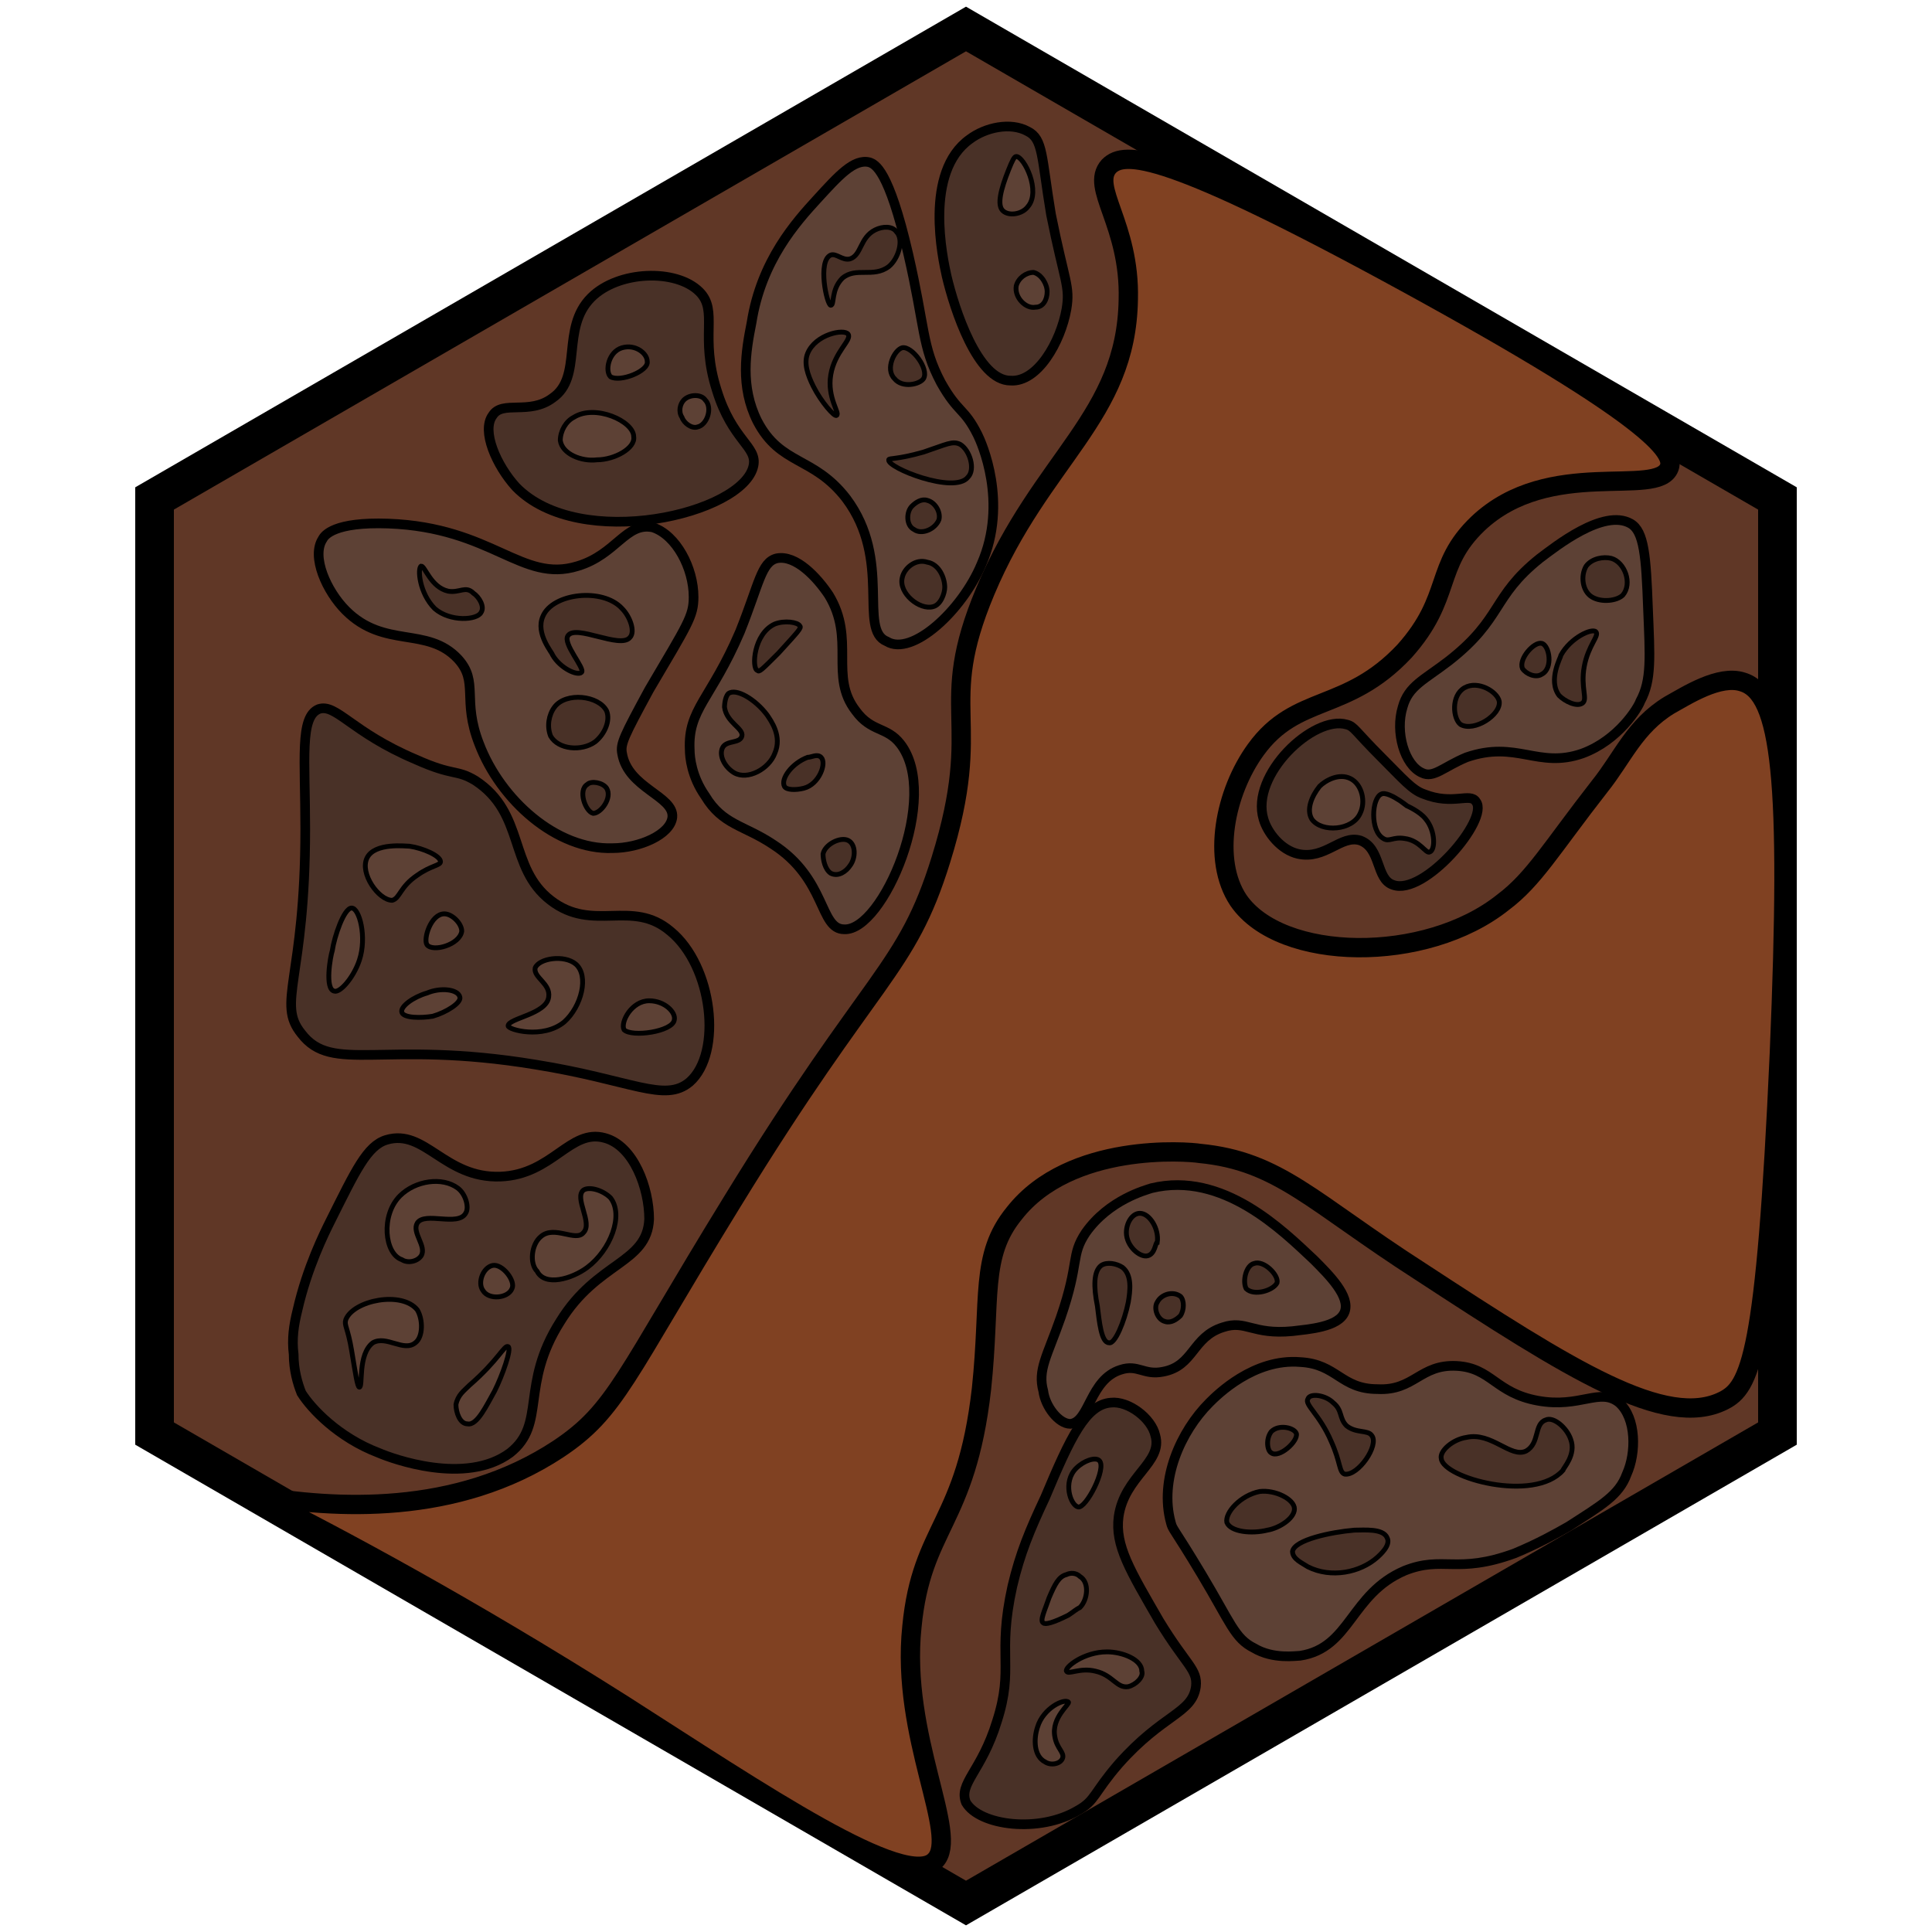
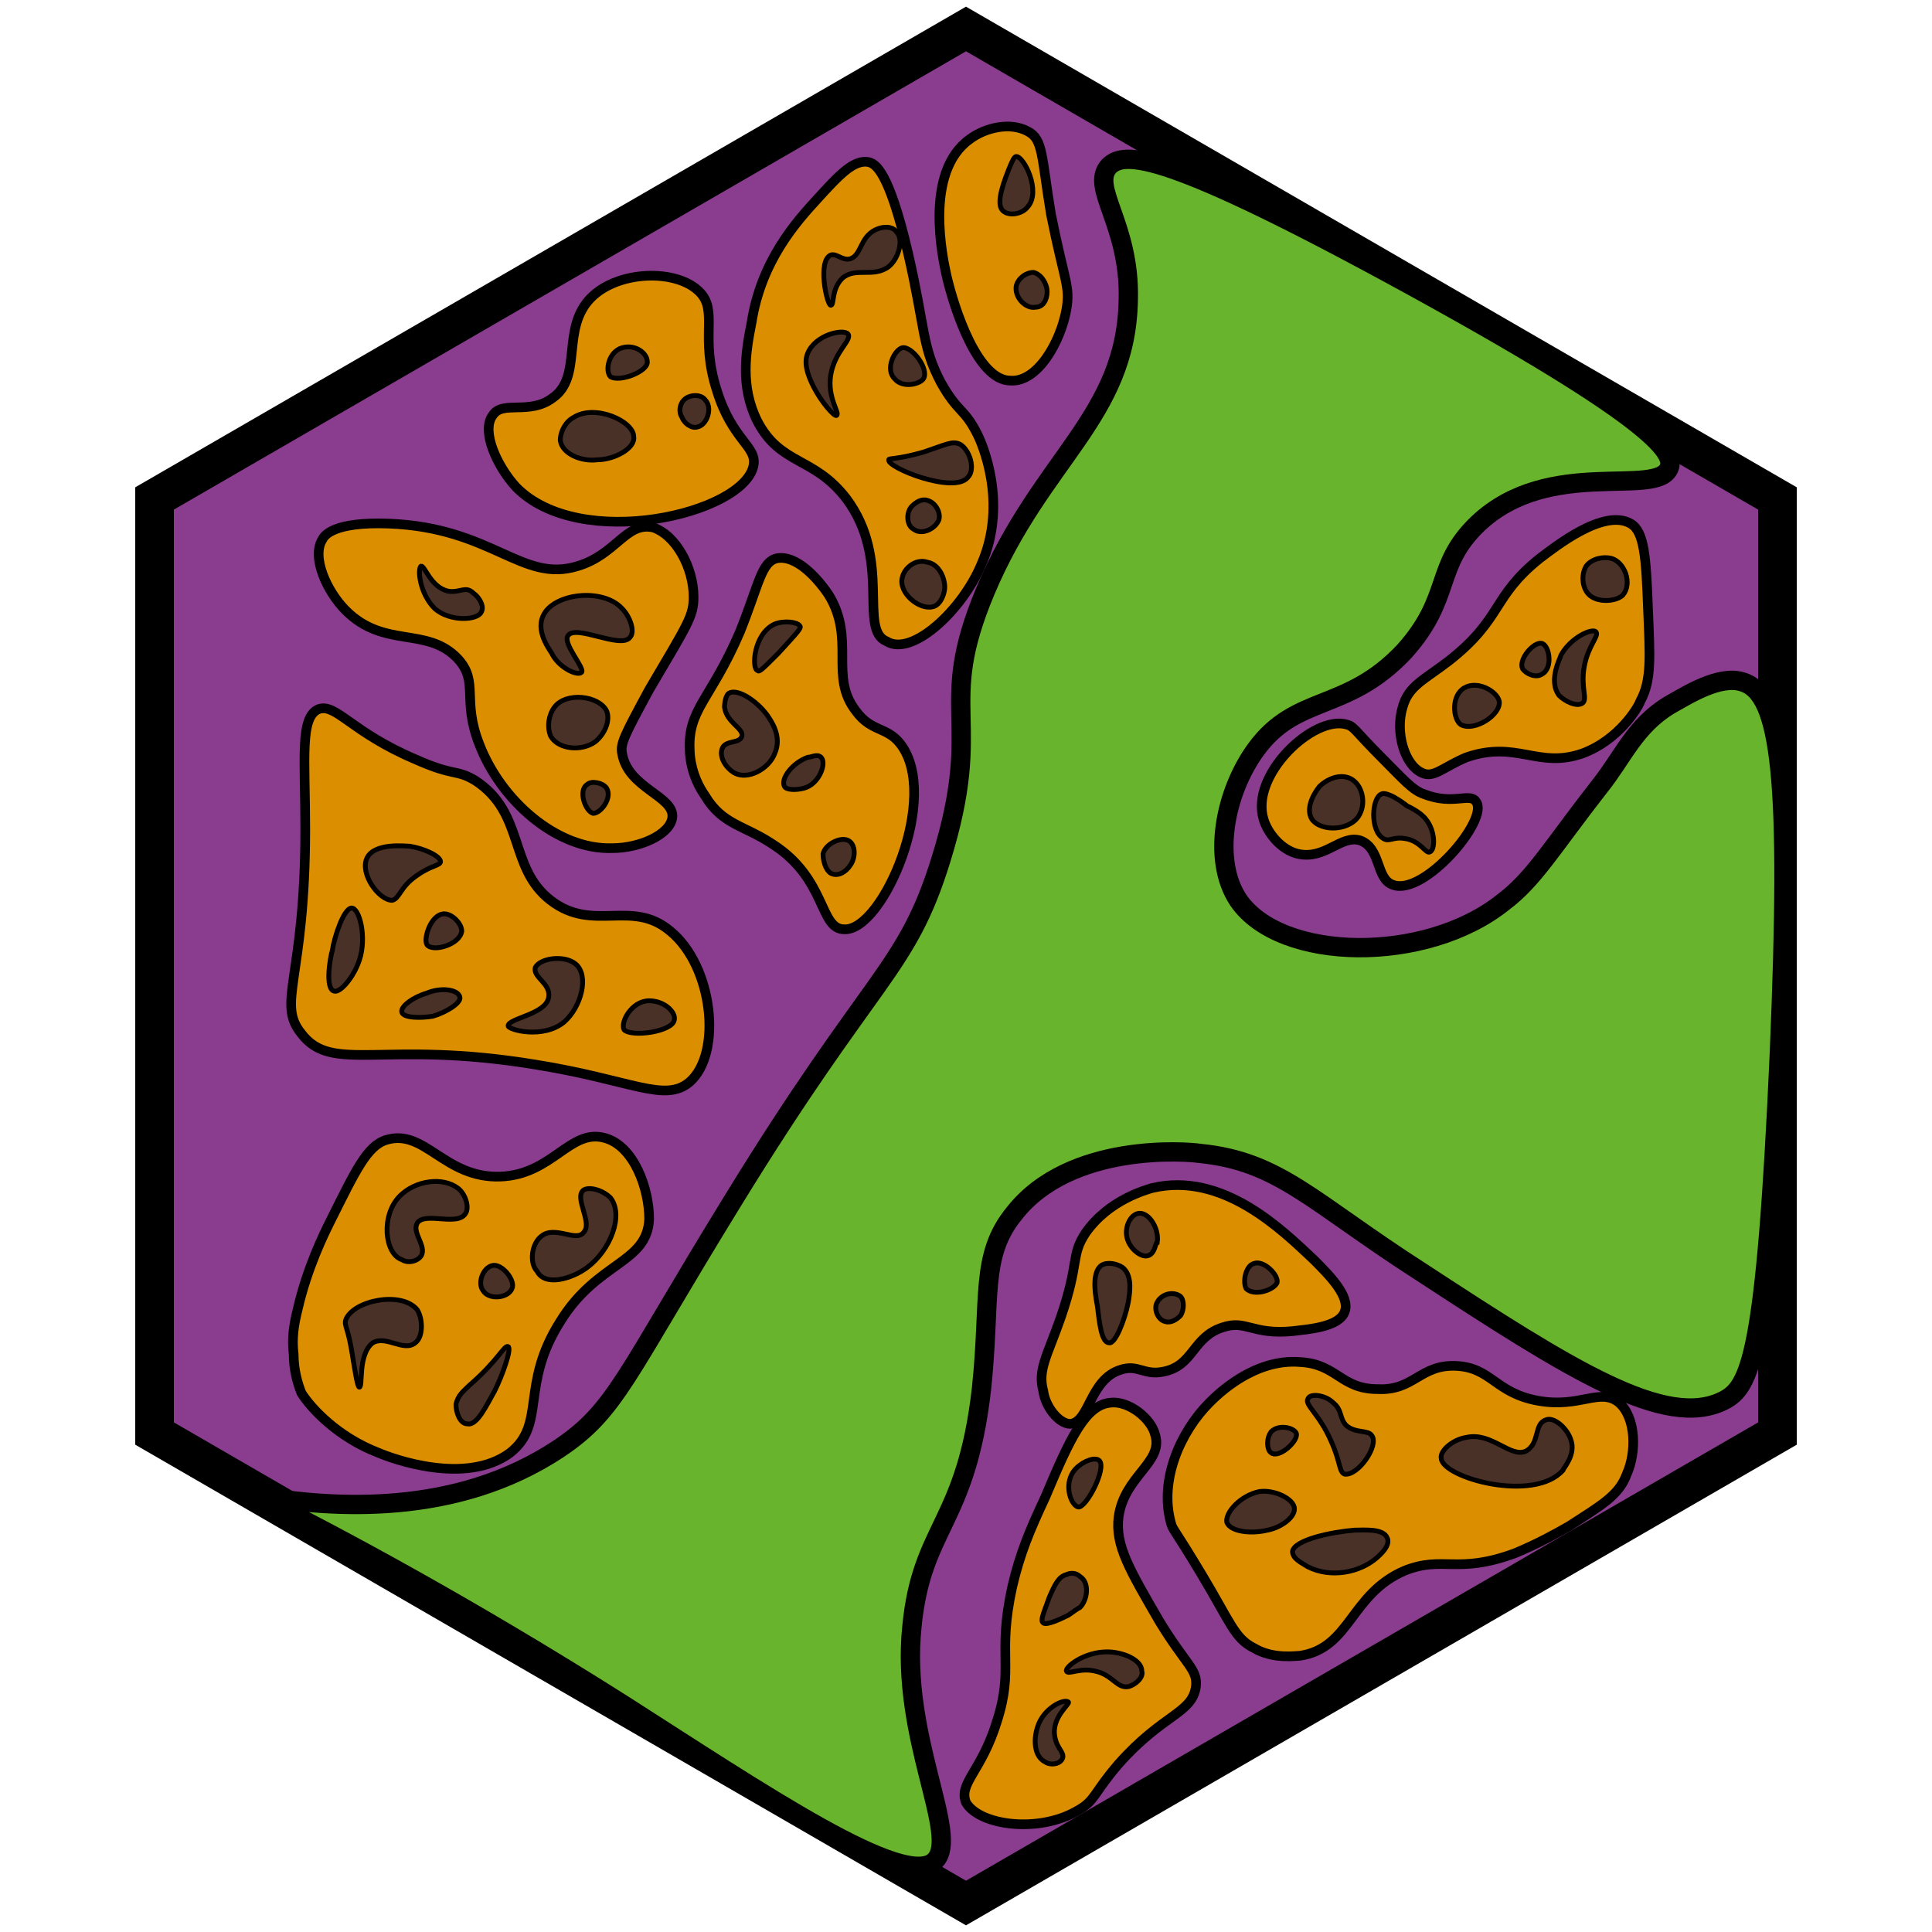
<svg xmlns="http://www.w3.org/2000/svg" version="1.1" id="Ebene_2_00000181767789207931491830000011781428836639403449_" x="0px" y="0px" viewBox="0 0 100 100" style="enable-background:new 0 0 100 100;" xml:space="preserve">
-   <style type="text/css">
- 	.st0{fill:#603726;stroke:#000000;stroke-width:2;stroke-miterlimit:10;}
- 	.st1{fill:#804122;stroke:#000000;stroke-miterlimit:10;}
- 	.st2{fill:#493127;stroke:#000000;stroke-width:0.5;stroke-miterlimit:10;}
- 	.st3{fill:#5D4135;stroke:#000000;stroke-width:0.5;stroke-miterlimit:10;}
- 	.st4{fill:#5D4135;stroke:#000000;stroke-width:0.25;stroke-miterlimit:10;}
- 	.st5{fill:#493127;stroke:#000000;stroke-width:0.25;stroke-miterlimit:10;}
- 	.st6{fill:none;stroke:#000000;stroke-width:0.25;stroke-miterlimit:10;}
- </style>
+   <style type="text/css">	.st0{fill:#8A3C8F;stroke:#000000;stroke-width:2;stroke-miterlimit:10;}	.st1{fill:#69B42D;stroke:#000000;stroke-miterlimit:10;}	.st2{fill:#DB8F00;stroke:#000000;stroke-width:0.5;stroke-miterlimit:10;}	.st3{fill:#DB8F00;stroke:#000000;stroke-width:0.5;stroke-miterlimit:10;}	.st4{fill:#493127;stroke:#000000;stroke-width:0.25;stroke-miterlimit:10;}	.st5{fill:#493127;stroke:#000000;stroke-width:0.25;stroke-miterlimit:10;}	.st6{fill:none;stroke:#000000;stroke-width:0.25;stroke-miterlimit:10;}</style>
  <polygon class="st0" points="92,25.8 50,1.5 8,25.8 8,74.2 50,98.5 92,74.2 " />
-   <path class="st1" d="M32.2,88.2c7.2,4.6,14.7,9.7,16.2,8.1c1.3-1.3-1.8-6.4-1.2-12.1c0.5-5.2,2.8-5.3,3.6-12.3  c0.5-4.7-0.1-6.9,1.7-9.1c2.9-3.7,9-3.2,9.6-3.1c4.1,0.4,5.8,2.5,11.4,6.1c7.8,5.1,12.7,8.2,15.7,6.7c1.4-0.7,2.2-2.3,2.9-18  c0.6-14.2,0.1-18.6-1.9-19.2c-1.2-0.4-2.9,0.7-3.8,1.2c-1.8,1.1-2.4,2.7-3.6,4.2c-2.5,3.2-3.4,4.8-5,6c-4,3.2-11.5,3.1-13.7-0.1  c-1.4-2.1-0.7-5.6,0.9-7.8c2.1-2.9,4.7-1.9,7.7-5.1c2.5-2.8,1.5-4.4,3.8-6.6c3.7-3.5,9.3-1.3,9.9-2.9c0.3-0.8-0.9-2.6-13.5-9.5  C60.3,7.8,58.2,7.8,57.4,8.6c-1,1.1,1.1,3,1,6.9c-0.1,6.1-4.5,8.2-7.4,15.1c-2.6,6.2,0,6.5-2.3,13.9c-1.8,5.8-3.5,5.8-10.8,17.7  c-5.6,9.1-6,10.8-9,12.8c-5.3,3.5-11.6,3.1-15.7,2.4C17.6,79.6,24.3,83.2,32.2,88.2z" />
-   <path class="st2" d="M19.6,75.2c0.7,0.3,4.5,1.7,6.8,0c1.9-1.5,0.5-3.5,2.6-6.8c1.9-3.1,4.5-3,4.6-5.3c0-1.6-0.8-3.8-2.3-4.2  c-1.8-0.5-2.7,1.9-5.4,2c-2.9,0.1-3.9-2.5-5.9-1.9c-1,0.3-1.6,1.6-2.9,4.2c-0.3,0.6-1.2,2.4-1.7,4.6c-0.2,0.8-0.3,1.5-0.2,2.3  c0,0.8,0.2,1.5,0.4,2C16.1,72.9,17.5,74.4,19.6,75.2z" />
-   <path class="st2" d="M27.7,55.1c5,0.8,6.7,2,8,0.9c1.7-1.5,1.2-6-1-7.8c-2-1.7-4,0.1-6.2-1.6c-2.2-1.7-1.3-4.5-3.9-6.2  c-1-0.6-1.1-0.2-3.1-1.1c-3.3-1.4-4.1-2.9-5-2.6c-1,0.4-0.7,2.6-0.7,6.2c0,7.8-1.5,9-0.2,10.6C17.2,55.6,19.8,53.8,27.7,55.1z" />
-   <path class="st3" d="M23.7,34.1c1.1,1.2,0.2,2.1,1.1,4.4c1.1,2.9,4,5.5,6.9,5.4c1.4,0,3-0.7,3.1-1.6c0.1-1.1-2.3-1.5-2.6-3.3  c-0.1-0.5,0.1-0.9,1.4-3.3c2-3.4,2.3-3.8,2.3-4.8c0-1.5-0.9-3.2-2.1-3.6c-1.4-0.3-1.9,1.4-3.9,2c-2.9,0.9-4.4-2-9.8-2.2  c-2.8-0.1-3.3,0.6-3.4,0.8c-0.6,0.9,0.2,2.7,1.2,3.7C19.9,33.6,22.1,32.4,23.7,34.1z" />
-   <path class="st3" d="M40,43.7c2.8,1.8,2.4,4.4,3.7,4.4c2,0.1,5-6.9,2.9-9.6c-0.7-0.9-1.5-0.6-2.3-1.7c-1.4-1.8,0-3.7-1.4-6  c-0.6-0.9-1.7-2.1-2.7-1.9c-0.8,0.2-0.9,1.3-1.9,3.8c-1.5,3.5-2.7,4-2.6,6.1c0,0.4,0.1,1.4,0.8,2.4C37.4,42.7,38.5,42.7,40,43.7z" />
-   <path class="st2" d="M39,24.1c0.2-1-1.1-1.3-1.9-3.9c-0.9-2.8,0.1-4.1-0.9-5.1C35,13.9,32,14,30.6,15.4c-1.6,1.6-0.4,4.1-2,5.2  c-1.2,0.9-2.6,0.1-3.1,0.9c-0.6,0.8,0.2,2.6,1.2,3.7C30,28.6,38.5,26.6,39,24.1z" />
-   <path class="st3" d="M50.8,29.2c1.4-3.2,0-6.3-0.2-6.7c-0.7-1.4-1-1.1-1.9-2.7c-1-1.9-0.8-2.8-1.7-6.7c-1-4.3-1.7-4.6-2-4.7  c-0.8-0.2-1.6,0.7-2.7,1.9c-1.1,1.2-2.9,3.2-3.4,6.4c-0.3,1.5-0.6,3.3,0.3,5.1c1.2,2.3,2.9,1.8,4.6,4c2.4,3.2,0.6,6.8,2.1,7.4  C47.2,34,49.8,31.6,50.8,29.2z" />
-   <path class="st2" d="M55.2,16c0.2-1.2-0.1-1.4-0.8-4.9c-0.5-3-0.4-3.9-1.2-4.3c-0.9-0.5-2.2-0.2-3,0.4c-2.4,1.7-1.4,6.2-1.2,7.1  c0.4,1.7,1.6,5.4,3.3,5.4C53.7,19.8,54.9,17.7,55.2,16z" />
-   <path class="st2" d="M70.4,43.5c1.1,0.4,0.8,2,1.7,2.3c1.6,0.6,5-3.4,4.3-4.3c-0.3-0.5-1.2,0.2-2.7-0.4c-0.6-0.2-1.1-0.8-2.2-1.9  c-1.4-1.4-1.4-1.6-1.8-1.7c-1.7-0.5-5,2.6-4.3,4.9c0.2,0.7,0.9,1.6,1.8,1.8C68.6,44.5,69.4,43.2,70.4,43.5z" />
-   <path class="st3" d="M73.6,40c0.6,0.3,1.1-0.3,2.3-0.8c2.6-0.9,3.7,0.6,6-0.2c1.9-0.7,2.9-2.4,3-2.7c0.6-1.1,0.5-2.3,0.4-4.8  c-0.1-2.7-0.2-4-0.9-4.4c-1.4-0.8-3.9,1.2-4.7,1.8c-2.5,2-1.9,3.1-4.7,5.3c-1.3,1-2.1,1.3-2.4,2.4C72.2,37.9,72.7,39.6,73.6,40z" />
-   <path class="st3" d="M55.4,73.7c1-0.1,1-2.3,2.6-2.8c0.9-0.3,1.2,0.3,2.2,0.1c1.6-0.3,1.5-1.8,3.1-2.3c1.2-0.4,1.5,0.4,3.6,0.2  c0.8-0.1,2.4-0.2,2.7-1c0.3-0.8-0.8-1.9-1.6-2.7c-1.6-1.5-4.7-4.6-8.4-3.7c-0.3,0.1-2.2,0.6-3.4,2.3c-0.8,1.2-0.3,1.5-1.3,4.4  c-0.7,2-1.2,2.7-0.9,3.8C54.1,72.8,54.8,73.7,55.4,73.7z" />
-   <path class="st2" d="M55.8,93.7c0.9-0.5,0.8-0.9,2.1-2.4c2.3-2.6,3.8-2.6,4-4c0.1-0.9-0.5-1.1-1.9-3.4c-1.5-2.6-2.3-3.9-2.1-5.4  c0.3-2.1,2.3-2.8,1.9-4.2c-0.2-0.9-1.4-1.8-2.3-1.7c-1.3,0.1-2.1,1.8-3.4,4.9c-0.8,1.7-1.3,2.9-1.7,4.6c-0.8,3.6,0.1,4.2-0.8,7  c-0.8,2.6-2,3.2-1.6,4.2C50.7,94.5,53.8,94.9,55.8,93.7z" />
-   <path class="st3" d="M67.3,85.7c2.6-0.4,2.6-3.2,5.4-4.4c2-0.8,2.7,0.2,5.7-0.9c1.2-0.5,2.1-1,2.8-1.4c1.7-1.1,2.6-1.6,3-2.7  c0.5-1.1,0.5-2.9-0.4-3.7c-1-0.8-2,0.3-4.2-0.1c-2.2-0.4-2.4-1.7-4.2-1.8c-1.9-0.1-2.2,1.3-4.1,1.2c-1.9,0-2.1-1.3-4-1.4  c-2.4-0.2-4.3,1.7-4.7,2.1c-1.5,1.5-2.6,4-2,6.2c0.1,0.4,0.1,0.2,1.6,2.7c1.5,2.5,1.7,3.3,2.7,3.8C65.9,85.9,67.1,85.7,67.3,85.7z" />
-   <path class="st4" d="M19.3,69.5c0.7-0.4,1.6,0.5,2.2,0c0.4-0.3,0.4-1.2,0.1-1.7c-0.8-1-3.3-0.5-3.7,0.5c-0.1,0.3,0.1,0.4,0.3,1.6  c0.2,1.2,0.3,1.9,0.4,1.9C18.8,71.8,18.5,70.1,19.3,69.5z" />
-   <path class="st4" d="M25.6,72c0.4-0.8,0.9-2.2,0.7-2.3c-0.2-0.1-0.5,0.7-2,2c-0.3,0.3-0.6,0.5-0.7,1c0,0.4,0.2,1,0.6,1  C24.7,73.8,25.2,72.7,25.6,72z" />
-   <path class="st4" d="M20.7,61.9c0.8-0.8,2.2-1,3-0.4c0.4,0.3,0.6,1,0.4,1.3c-0.4,0.7-2.1-0.1-2.5,0.5c-0.3,0.5,0.5,1.2,0.2,1.7  c-0.2,0.3-0.7,0.4-1,0.2C19.9,64.9,19.7,62.9,20.7,61.9z" />
+   <path class="st1" d="M32.2,88.2c7.2,4.6,14.7,9.7,16.2,8.1c1.3-1.3-1.8-6.4-1.2-12.1c0.5-5.2,2.8-5.3,3.6-12.3 c0.5-4.7-0.1-6.9,1.7-9.1c2.9-3.7,9-3.2,9.6-3.1c4.1,0.4,5.8,2.5,11.4,6.1c7.8,5.1,12.7,8.2,15.7,6.7c1.4-0.7,2.2-2.3,2.9-18 c0.6-14.2,0.1-18.6-1.9-19.2c-1.2-0.4-2.9,0.7-3.8,1.2c-1.8,1.1-2.4,2.7-3.6,4.2c-2.5,3.2-3.4,4.8-5,6c-4,3.2-11.5,3.1-13.7-0.1 c-1.4-2.1-0.7-5.6,0.9-7.8c2.1-2.9,4.7-1.9,7.7-5.1c2.5-2.8,1.5-4.4,3.8-6.6c3.7-3.5,9.3-1.3,9.9-2.9c0.3-0.8-0.9-2.6-13.5-9.5 C60.3,7.8,58.2,7.8,57.4,8.6c-1,1.1,1.1,3,1,6.9c-0.1,6.1-4.5,8.2-7.4,15.1c-2.6,6.2,0,6.5-2.3,13.9c-1.8,5.8-3.5,5.8-10.8,17.7 c-5.6,9.1-6,10.8-9,12.8c-5.3,3.5-11.6,3.1-15.7,2.4C17.6,79.6,24.3,83.2,32.2,88.2z" />
+   <path class="st2" d="M19.6,75.2c0.7,0.3,4.5,1.7,6.8,0c1.9-1.5,0.5-3.5,2.6-6.8c1.9-3.1,4.5-3,4.6-5.3c0-1.6-0.8-3.8-2.3-4.2 c-1.8-0.5-2.7,1.9-5.4,2c-2.9,0.1-3.9-2.5-5.9-1.9c-1,0.3-1.6,1.6-2.9,4.2c-0.3,0.6-1.2,2.4-1.7,4.6c-0.2,0.8-0.3,1.5-0.2,2.3 c0,0.8,0.2,1.5,0.4,2C16.1,72.9,17.5,74.4,19.6,75.2z" />
+   <path class="st2" d="M27.7,55.1c5,0.8,6.7,2,8,0.9c1.7-1.5,1.2-6-1-7.8c-2-1.7-4,0.1-6.2-1.6c-2.2-1.7-1.3-4.5-3.9-6.2 c-1-0.6-1.1-0.2-3.1-1.1c-3.3-1.4-4.1-2.9-5-2.6c-1,0.4-0.7,2.6-0.7,6.2c0,7.8-1.5,9-0.2,10.6C17.2,55.6,19.8,53.8,27.7,55.1z" />
+   <path class="st3" d="M23.7,34.1c1.1,1.2,0.2,2.1,1.1,4.4c1.1,2.9,4,5.5,6.9,5.4c1.4,0,3-0.7,3.1-1.6c0.1-1.1-2.3-1.5-2.6-3.3 c-0.1-0.5,0.1-0.9,1.4-3.3c2-3.4,2.3-3.8,2.3-4.8c0-1.5-0.9-3.2-2.1-3.6c-1.4-0.3-1.9,1.4-3.9,2c-2.9,0.9-4.4-2-9.8-2.2 c-2.8-0.1-3.3,0.6-3.4,0.8c-0.6,0.9,0.2,2.7,1.2,3.7C19.9,33.6,22.1,32.4,23.7,34.1z" />
+   <path class="st3" d="M40,43.7c2.8,1.8,2.4,4.4,3.7,4.4c2,0.1,5-6.9,2.9-9.6c-0.7-0.9-1.5-0.6-2.3-1.7c-1.4-1.8,0-3.7-1.4-6 c-0.6-0.9-1.7-2.1-2.7-1.9c-0.8,0.2-0.9,1.3-1.9,3.8c-1.5,3.5-2.7,4-2.6,6.1c0,0.4,0.1,1.4,0.8,2.4C37.4,42.7,38.5,42.7,40,43.7z" />
+   <path class="st2" d="M39,24.1c0.2-1-1.1-1.3-1.9-3.9c-0.9-2.8,0.1-4.1-0.9-5.1C35,13.9,32,14,30.6,15.4c-1.6,1.6-0.4,4.1-2,5.2 c-1.2,0.9-2.6,0.1-3.1,0.9c-0.6,0.8,0.2,2.6,1.2,3.7C30,28.6,38.5,26.6,39,24.1z" />
+   <path class="st3" d="M50.8,29.2c1.4-3.2,0-6.3-0.2-6.7c-0.7-1.4-1-1.1-1.9-2.7c-1-1.9-0.8-2.8-1.7-6.7c-1-4.3-1.7-4.6-2-4.7 c-0.8-0.2-1.6,0.7-2.7,1.9c-1.1,1.2-2.9,3.2-3.4,6.4c-0.3,1.5-0.6,3.3,0.3,5.1c1.2,2.3,2.9,1.8,4.6,4c2.4,3.2,0.6,6.8,2.1,7.4 C47.2,34,49.8,31.6,50.8,29.2z" />
+   <path class="st2" d="M55.2,16c0.2-1.2-0.1-1.4-0.8-4.9c-0.5-3-0.4-3.9-1.2-4.3c-0.9-0.5-2.2-0.2-3,0.4c-2.4,1.7-1.4,6.2-1.2,7.1 c0.4,1.7,1.6,5.4,3.3,5.4C53.7,19.8,54.9,17.7,55.2,16z" />
+   <path class="st2" d="M70.4,43.5c1.1,0.4,0.8,2,1.7,2.3c1.6,0.6,5-3.4,4.3-4.3c-0.3-0.5-1.2,0.2-2.7-0.4c-0.6-0.2-1.1-0.8-2.2-1.9 c-1.4-1.4-1.4-1.6-1.8-1.7c-1.7-0.5-5,2.6-4.3,4.9c0.2,0.7,0.9,1.6,1.8,1.8C68.6,44.5,69.4,43.2,70.4,43.5z" />
+   <path class="st3" d="M73.6,40c0.6,0.3,1.1-0.3,2.3-0.8c2.6-0.9,3.7,0.6,6-0.2c1.9-0.7,2.9-2.4,3-2.7c0.6-1.1,0.5-2.3,0.4-4.8 c-0.1-2.7-0.2-4-0.9-4.4c-1.4-0.8-3.9,1.2-4.7,1.8c-2.5,2-1.9,3.1-4.7,5.3c-1.3,1-2.1,1.3-2.4,2.4C72.2,37.9,72.7,39.6,73.6,40z" />
+   <path class="st3" d="M55.4,73.7c1-0.1,1-2.3,2.6-2.8c0.9-0.3,1.2,0.3,2.2,0.1c1.6-0.3,1.5-1.8,3.1-2.3c1.2-0.4,1.5,0.4,3.6,0.2 c0.8-0.1,2.4-0.2,2.7-1c0.3-0.8-0.8-1.9-1.6-2.7c-1.6-1.5-4.7-4.6-8.4-3.7c-0.3,0.1-2.2,0.6-3.4,2.3c-0.8,1.2-0.3,1.5-1.3,4.4 c-0.7,2-1.2,2.7-0.9,3.8C54.1,72.8,54.8,73.7,55.4,73.7z" />
+   <path class="st2" d="M55.8,93.7c0.9-0.5,0.8-0.9,2.1-2.4c2.3-2.6,3.8-2.6,4-4c0.1-0.9-0.5-1.1-1.9-3.4c-1.5-2.6-2.3-3.9-2.1-5.4 c0.3-2.1,2.3-2.8,1.9-4.2c-0.2-0.9-1.4-1.8-2.3-1.7c-1.3,0.1-2.1,1.8-3.4,4.9c-0.8,1.7-1.3,2.9-1.7,4.6c-0.8,3.6,0.1,4.2-0.8,7 c-0.8,2.6-2,3.2-1.6,4.2C50.7,94.5,53.8,94.9,55.8,93.7z" />
+   <path class="st3" d="M67.3,85.7c2.6-0.4,2.6-3.2,5.4-4.4c2-0.8,2.7,0.2,5.7-0.9c1.2-0.5,2.1-1,2.8-1.4c1.7-1.1,2.6-1.6,3-2.7 c0.5-1.1,0.5-2.9-0.4-3.7c-1-0.8-2,0.3-4.2-0.1c-2.2-0.4-2.4-1.7-4.2-1.8c-1.9-0.1-2.2,1.3-4.1,1.2c-1.9,0-2.1-1.3-4-1.4 c-2.4-0.2-4.3,1.7-4.7,2.1c-1.5,1.5-2.6,4-2,6.2c0.1,0.4,0.1,0.2,1.6,2.7c1.5,2.5,1.7,3.3,2.7,3.8C65.9,85.9,67.1,85.7,67.3,85.7z" />
+   <path class="st4" d="M19.3,69.5c0.7-0.4,1.6,0.5,2.2,0c0.4-0.3,0.4-1.2,0.1-1.7c-0.8-1-3.3-0.5-3.7,0.5c-0.1,0.3,0.1,0.4,0.3,1.6 c0.2,1.2,0.3,1.9,0.4,1.9C18.8,71.8,18.5,70.1,19.3,69.5z" />
+   <path class="st4" d="M25.6,72c0.4-0.8,0.9-2.2,0.7-2.3c-0.2-0.1-0.5,0.7-2,2c-0.3,0.3-0.6,0.5-0.7,1c0,0.4,0.2,1,0.6,1 C24.7,73.8,25.2,72.7,25.6,72z" />
+   <path class="st4" d="M20.7,61.9c0.8-0.8,2.2-1,3-0.4c0.4,0.3,0.6,1,0.4,1.3c-0.4,0.7-2.1-0.1-2.5,0.5c-0.3,0.5,0.5,1.2,0.2,1.7 c-0.2,0.3-0.7,0.4-1,0.2C19.9,64.9,19.7,62.9,20.7,61.9z" />
  <path class="st4" d="M26.5,66.7c0.2-0.4-0.5-1.3-1-1.2c-0.5,0.1-0.8,0.9-0.5,1.3C25.3,67.3,26.3,67.2,26.5,66.7z" />
-   <path class="st4" d="M30.4,65.6c1.2-0.9,1.9-2.7,1.2-3.6c-0.4-0.4-1.1-0.6-1.4-0.4c-0.5,0.4,0.5,1.7,0,2.2c-0.4,0.5-1.5-0.4-2.2,0.2  c-0.5,0.4-0.6,1.4-0.2,1.8C28.2,66.6,29.6,66.2,30.4,65.6z" />
-   <path class="st4" d="M17.2,49.2c0.1-0.7,0.6-2.2,1-2.2c0.4,0,0.8,1.5,0.4,2.7c-0.3,0.9-1,1.7-1.3,1.6C16.8,51.2,17.1,49.5,17.2,49.2  z" />
+   <path class="st4" d="M30.4,65.6c1.2-0.9,1.9-2.7,1.2-3.6c-0.4-0.4-1.1-0.6-1.4-0.4c-0.5,0.4,0.5,1.7,0,2.2c-0.4,0.5-1.5-0.4-2.2,0.2 c-0.5,0.4-0.6,1.4-0.2,1.8C28.2,66.6,29.6,66.2,30.4,65.6z" />
+   <path class="st4" d="M17.2,49.2c0.1-0.7,0.6-2.2,1-2.2c0.4,0,0.8,1.5,0.4,2.7c-0.3,0.9-1,1.7-1.3,1.6C16.8,51.2,17.1,49.5,17.2,49.2 z" />
  <path class="st4" d="M23,47.3c0.4,0,0.9,0.5,0.9,0.9c-0.1,0.7-1.5,1.1-1.8,0.7C21.9,48.6,22.3,47.3,23,47.3z" />
-   <path class="st4" d="M19,44.4c0.4-0.8,2-0.6,2.2-0.6c0.7,0.1,1.6,0.5,1.6,0.8c0,0.2-0.5,0.2-1.2,0.7c-0.9,0.6-0.9,1.2-1.3,1.3  C19.6,46.6,18.6,45.2,19,44.4z" />
+   <path class="st4" d="M19,44.4c0.4-0.8,2-0.6,2.2-0.6c0.7,0.1,1.6,0.5,1.6,0.8c0,0.2-0.5,0.2-1.2,0.7c-0.9,0.6-0.9,1.2-1.3,1.3 C19.6,46.6,18.6,45.2,19,44.4z" />
  <path class="st4" d="M23.8,51.6c0.1,0.3-0.7,0.8-1.4,1c-0.6,0.1-1.5,0.1-1.6-0.2s0.6-0.8,1.3-1C22.8,51.1,23.7,51.2,23.8,51.6z" />
-   <path class="st4" d="M29.2,52.9c0.9-0.8,1.3-2.4,0.6-3c-0.6-0.5-1.9-0.3-2.1,0.2c-0.1,0.5,0.8,0.8,0.7,1.5c-0.1,0.9-2.1,1.1-2.1,1.5  C26.3,53.3,28.1,53.8,29.2,52.9z" />
+   <path class="st4" d="M29.2,52.9c0.9-0.8,1.3-2.4,0.6-3c-0.6-0.5-1.9-0.3-2.1,0.2c-0.1,0.5,0.8,0.8,0.7,1.5c-0.1,0.9-2.1,1.1-2.1,1.5 C26.3,53.3,28.1,53.8,29.2,52.9z" />
  <path class="st4" d="M34.9,52.8c0.1-0.4-0.5-1-1.3-1c-0.9,0-1.5,1.1-1.3,1.5C32.7,53.7,34.8,53.4,34.9,52.8z" />
-   <path class="st5" d="M23.2,30.6c-0.9-0.2-1.2-1.3-1.4-1.3c-0.2,0.1-0.1,1.4,0.7,2.2c0.8,0.7,2.2,0.6,2.4,0.2c0.2-0.3-0.1-0.8-0.4-1  C24.1,30.3,23.8,30.7,23.2,30.6z" />
-   <path class="st5" d="M30.1,34.8c0.2-0.2-1-1.5-0.7-1.9c0.4-0.6,2.7,0.7,3.2,0.1c0.3-0.3,0-1.1-0.4-1.5c-1-1.1-3.6-0.8-4.1,0.4  c-0.4,0.9,0.5,1.9,0.5,2C29,34.6,29.9,35,30.1,34.8z" />
-   <path class="st5" d="M28.5,38.1c0.4,0.7,1.6,0.8,2.3,0.3c0.5-0.4,0.8-1.1,0.6-1.6c-0.4-0.8-2.1-1-2.7-0.2  C28.4,37,28.3,37.6,28.5,38.1z" />
+   <path class="st5" d="M23.2,30.6c-0.9-0.2-1.2-1.3-1.4-1.3c-0.2,0.1-0.1,1.4,0.7,2.2c0.8,0.7,2.2,0.6,2.4,0.2c0.2-0.3-0.1-0.8-0.4-1 C24.1,30.3,23.8,30.7,23.2,30.6z" />
+   <path class="st5" d="M30.1,34.8c0.2-0.2-1-1.5-0.7-1.9c0.4-0.6,2.7,0.7,3.2,0.1c0.3-0.3,0-1.1-0.4-1.5c-1-1.1-3.6-0.8-4.1,0.4 c-0.4,0.9,0.5,1.9,0.5,2C29,34.6,29.9,35,30.1,34.8z" />
+   <path class="st5" d="M28.5,38.1c0.4,0.7,1.6,0.8,2.3,0.3c0.5-0.4,0.8-1.1,0.6-1.6c-0.4-0.8-2.1-1-2.7-0.2 C28.4,37,28.3,37.6,28.5,38.1z" />
  <path class="st5" d="M30.7,42.1c0.4,0,1-0.8,0.7-1.3c-0.2-0.3-0.8-0.4-1-0.2C29.9,40.9,30.3,42,30.7,42.1z" />
  <path class="st4" d="M29,22.8c0.1,0.7,1.1,1.1,1.9,1c0.9,0,2-0.6,1.9-1.2c0-0.8-2-1.7-3.1-1C29.3,21.8,29,22.3,29,22.8z" />
-   <path class="st4" d="M35.3,21.6c0.1,0.3,0.5,0.6,0.8,0.5c0.5-0.1,0.8-1,0.4-1.4c-0.2-0.3-0.8-0.3-1.1,0  C35.2,20.9,35.1,21.3,35.3,21.6z" />
+   <path class="st4" d="M35.3,21.6c0.1,0.3,0.5,0.6,0.8,0.5c0.5-0.1,0.8-1,0.4-1.4c-0.2-0.3-0.8-0.3-1.1,0 C35.2,20.9,35.1,21.3,35.3,21.6z" />
  <path class="st4" d="M33.5,18.7c0-0.4-0.6-0.9-1.3-0.7c-0.7,0.2-0.9,1.2-0.6,1.5C32.1,19.8,33.6,19.2,33.5,18.7z" />
-   <path class="st5" d="M37.4,38.7c-0.2,0.4,0.1,1,0.6,1.3c0.7,0.4,1.8-0.2,2.1-1c0.4-0.9-0.2-1.7-0.4-2c-0.6-0.8-1.6-1.4-2-1.1  c-0.2,0.2-0.2,0.7-0.2,0.7c0.1,0.8,1,1.1,0.9,1.5C38.3,38.5,37.6,38.3,37.4,38.7z" />
-   <path class="st5" d="M40.6,40.7c-0.2-0.4,0.4-1.2,1.2-1.5c0.2,0,0.5-0.2,0.7,0c0.3,0.3-0.1,1.4-0.9,1.6  C41.2,40.9,40.7,40.9,40.6,40.7z" />
+   <path class="st5" d="M37.4,38.7c-0.2,0.4,0.1,1,0.6,1.3c0.7,0.4,1.8-0.2,2.1-1c0.4-0.9-0.2-1.7-0.4-2c-0.6-0.8-1.6-1.4-2-1.1 c-0.2,0.2-0.2,0.7-0.2,0.7c0.1,0.8,1,1.1,0.9,1.5C38.3,38.5,37.6,38.3,37.4,38.7z" />
+   <path class="st5" d="M40.6,40.7c-0.2-0.4,0.4-1.2,1.2-1.5c0.2,0,0.5-0.2,0.7,0c0.3,0.3-0.1,1.4-0.9,1.6 C41.2,40.9,40.7,40.9,40.6,40.7z" />
  <path class="st5" d="M43,45.2c0.4,0.2,0.8-0.1,1-0.4c0.3-0.4,0.3-1.1-0.1-1.3c-0.4-0.2-1.2,0.2-1.3,0.7C42.6,44.5,42.7,45,43,45.2z" />
-   <path class="st5" d="M40.3,33.8c1-1.1,1.2-1.3,1.1-1.4c-0.1-0.2-0.8-0.3-1.3-0.1c-1.1,0.5-1.2,2.3-0.9,2.4  C39.3,34.8,39.4,34.7,40.3,33.8z" />
-   <path class="st5" d="M43.3,21.5c0.2-0.1-0.5-0.9-0.3-2.1c0.2-1.2,1.1-1.8,0.9-2.1c-0.2-0.3-1.7,0-2.1,1c-0.2,0.5,0,1.1,0.3,1.7  C42.5,20.8,43.2,21.6,43.3,21.5z" />
+   <path class="st5" d="M40.3,33.8c1-1.1,1.2-1.3,1.1-1.4c-0.1-0.2-0.8-0.3-1.3-0.1c-1.1,0.5-1.2,2.3-0.9,2.4 C39.3,34.8,39.4,34.7,40.3,33.8z" />
+   <path class="st5" d="M43.3,21.5c0.2-0.1-0.5-0.9-0.3-2.1c0.2-1.2,1.1-1.8,0.9-2.1c-0.2-0.3-1.7,0-2.1,1c-0.2,0.5,0,1.1,0.3,1.7 C42.5,20.8,43.2,21.6,43.3,21.5z" />
  <path class="st6" d="M45.6,23.3" />
-   <path class="st5" d="M50.1,24.7c0.4-0.4,0.1-1.4-0.4-1.7c-0.4-0.2-0.7,0-1.9,0.4c-1.4,0.4-1.8,0.3-1.8,0.4  C45.9,24.2,49.4,25.6,50.1,24.7z" />
-   <path class="st5" d="M47.3,27.4c0.4,0.3,1.1,0,1.3-0.5c0.1-0.4-0.2-0.9-0.6-1c-0.3-0.1-0.6,0.1-0.8,0.3  C46.9,26.5,46.9,27.2,47.3,27.4z" />
-   <path class="st5" d="M46.7,29.9c-0.2,0.8,0.9,1.7,1.6,1.5c0.4-0.1,0.6-0.7,0.6-1c0-0.5-0.3-1.2-0.9-1.3  C47.4,28.9,46.8,29.4,46.7,29.9z" />
+   <path class="st5" d="M50.1,24.7c0.4-0.4,0.1-1.4-0.4-1.7c-0.4-0.2-0.7,0-1.9,0.4c-1.4,0.4-1.8,0.3-1.8,0.4 C45.9,24.2,49.4,25.6,50.1,24.7z" />
+   <path class="st5" d="M47.3,27.4c0.4,0.3,1.1,0,1.3-0.5c0.1-0.4-0.2-0.9-0.6-1c-0.3-0.1-0.6,0.1-0.8,0.3 C46.9,26.5,46.9,27.2,47.3,27.4z" />
+   <path class="st5" d="M46.7,29.9c-0.2,0.8,0.9,1.7,1.6,1.5c0.4-0.1,0.6-0.7,0.6-1c0-0.5-0.3-1.2-0.9-1.3 C47.4,28.9,46.8,29.4,46.7,29.9z" />
  <path class="st5" d="M47.8,19.6c0.3-0.5-0.6-1.7-1.1-1.6c-0.4,0.1-0.9,1.1-0.4,1.6C46.7,20.1,47.6,19.9,47.8,19.6z" />
-   <path class="st5" d="M43,13.2c0.3-0.1,0.6,0.3,1,0.2c0.6-0.2,0.5-1.1,1.3-1.5c0.4-0.2,0.9-0.2,1.1,0.1c0.4,0.4,0.1,1.4-0.4,1.8  c-0.8,0.6-1.7,0-2.4,0.6C43,15,43.2,15.8,43,15.8C42.8,15.8,42.3,13.5,43,13.2z" />
+   <path class="st5" d="M43,13.2c0.3-0.1,0.6,0.3,1,0.2c0.6-0.2,0.5-1.1,1.3-1.5c0.4-0.2,0.9-0.2,1.1,0.1c0.4,0.4,0.1,1.4-0.4,1.8 c-0.8,0.6-1.7,0-2.4,0.6C43,15,43.2,15.8,43,15.8C42.8,15.8,42.3,13.5,43,13.2z" />
  <path class="st4" d="M54.2,15.1c0-0.4-0.3-0.9-0.7-1c-0.4,0-0.8,0.3-0.9,0.7c-0.1,0.6,0.5,1.2,1,1.1C54,15.9,54.2,15.5,54.2,15.1z" />
-   <path class="st4" d="M53.2,10.7c0.7-0.8-0.2-2.6-0.6-2.6c-0.1,0-0.2,0.2-0.4,0.7c-0.4,1-0.6,1.8-0.3,2.1  C52.2,11.2,52.9,11.1,53.2,10.7z" />
-   <path class="st4" d="M70.4,42.1c0.3-0.6,0.1-1.5-0.5-1.8c-0.6-0.3-1.3,0.1-1.6,0.4c-0.4,0.5-0.7,1.2-0.4,1.7  C68.4,43.1,70,43,70.4,42.1z" />
-   <path class="st4" d="M72.7,43.4c0.8,0.1,1.1,0.8,1.3,0.7c0.3-0.1,0.3-1.1-0.2-1.7c-0.3-0.4-1-0.7-1-0.7l0,0c0.4,0.3-0.9-0.8-1.3-0.6  c-0.5,0.2-0.6,1.9,0.1,2.3C71.9,43.6,72.1,43.3,72.7,43.4z" />
+   <path class="st4" d="M53.2,10.7c0.7-0.8-0.2-2.6-0.6-2.6c-0.1,0-0.2,0.2-0.4,0.7c-0.4,1-0.6,1.8-0.3,2.1 C52.2,11.2,52.9,11.1,53.2,10.7z" />
+   <path class="st4" d="M70.4,42.1c0.3-0.6,0.1-1.5-0.5-1.8c-0.6-0.3-1.3,0.1-1.6,0.4c-0.4,0.5-0.7,1.2-0.4,1.7 C68.4,43.1,70,43,70.4,42.1z" />
+   <path class="st4" d="M72.7,43.4c0.8,0.1,1.1,0.8,1.3,0.7c0.3-0.1,0.3-1.1-0.2-1.7c-0.3-0.4-1-0.7-1-0.7l0,0c0.4,0.3-0.9-0.8-1.3-0.6 c-0.5,0.2-0.6,1.9,0.1,2.3C71.9,43.6,72.1,43.3,72.7,43.4z" />
  <path class="st5" d="M77.6,36.3c-0.1-0.5-1.1-1.1-1.8-0.7c-0.7,0.4-0.6,1.6-0.2,1.9C76.3,37.9,77.7,37,77.6,36.3z" />
  <path class="st5" d="M79.8,33.3c-0.4-0.1-1.2,0.8-1,1.3c0.2,0.3,0.7,0.5,1,0.3C80.4,34.6,80.2,33.4,79.8,33.3z" />
-   <path class="st5" d="M81.9,36.4c0.3-0.2-0.1-0.8,0.1-1.9c0.2-1.1,0.8-1.6,0.6-1.8c-0.2-0.2-1.3,0.3-1.8,1.2c0,0.1-0.7,1.3-0.1,2.1  C81,36.3,81.6,36.6,81.9,36.4z" />
-   <path class="st5" d="M84,30.8c0.5-0.6,0.1-1.7-0.6-1.9c-0.4-0.1-1,0-1.3,0.4c-0.3,0.5-0.2,1.3,0.3,1.6C82.9,31.2,83.7,31.1,84,30.8z  " />
-   <path class="st4" d="M55,91c0.1-0.3-0.3-0.5-0.4-1.1c-0.2-1,0.8-1.7,0.7-1.8c-0.2-0.2-1.3,0.3-1.6,1.3c-0.2,0.6-0.2,1.5,0.4,1.8  C54.4,91.4,54.9,91.3,55,91z" />
-   <path class="st4" d="M56.7,86.5c0.9,0.2,1.1,0.9,1.7,0.8c0.4-0.1,0.8-0.5,0.7-0.8c0-0.6-1-1-1.8-1c-1.2,0-2.2,0.8-2.1,1  C55.3,86.7,55.9,86.3,56.7,86.5z" />
-   <path class="st4" d="M55.9,83.2c0.4-0.4,0.5-1.3,0-1.6c-0.2-0.2-0.5-0.2-0.7-0.1c-0.4,0.1-0.6,0.5-0.9,1.2c-0.2,0.6-0.5,1.2-0.3,1.3  c0.1,0.1,0.5,0,1.3-0.4C55.6,83.4,55.7,83.3,55.9,83.2z" />
+   <path class="st5" d="M81.9,36.4c0.3-0.2-0.1-0.8,0.1-1.9c0.2-1.1,0.8-1.6,0.6-1.8c-0.2-0.2-1.3,0.3-1.8,1.2c0,0.1-0.7,1.3-0.1,2.1 C81,36.3,81.6,36.6,81.9,36.4z" />
+   <path class="st5" d="M84,30.8c0.5-0.6,0.1-1.7-0.6-1.9c-0.4-0.1-1,0-1.3,0.4c-0.3,0.5-0.2,1.3,0.3,1.6C82.9,31.2,83.7,31.1,84,30.8z " />
+   <path class="st4" d="M55,91c0.1-0.3-0.3-0.5-0.4-1.1c-0.2-1,0.8-1.7,0.7-1.8c-0.2-0.2-1.3,0.3-1.6,1.3c-0.2,0.6-0.2,1.5,0.4,1.8 C54.4,91.4,54.9,91.3,55,91z" />
+   <path class="st4" d="M56.7,86.5c0.9,0.2,1.1,0.9,1.7,0.8c0.4-0.1,0.8-0.5,0.7-0.8c0-0.6-1-1-1.8-1c-1.2,0-2.2,0.8-2.1,1 C55.3,86.7,55.9,86.3,56.7,86.5z" />
+   <path class="st4" d="M55.9,83.2c0.4-0.4,0.5-1.3,0-1.6c-0.2-0.2-0.5-0.2-0.7-0.1c-0.4,0.1-0.6,0.5-0.9,1.2c-0.2,0.6-0.5,1.2-0.3,1.3 c0.1,0.1,0.5,0,1.3-0.4C55.6,83.4,55.7,83.3,55.9,83.2z" />
  <path class="st4" d="M56.9,75.6c-0.2-0.2-0.8,0-1.2,0.4c-0.7,0.7-0.3,1.9,0.1,2C56.2,78.1,57.3,76,56.9,75.6z" />
-   <path class="st5" d="M65.2,77.2c0.8-0.1,1.8,0.4,1.8,0.9c0,0.5-0.8,1-1.4,1.1c-0.8,0.2-1.9,0.1-2.1-0.4  C63.4,78.3,64.2,77.4,65.2,77.2z" />
-   <path class="st5" d="M70.1,79.2c0.5,0,1.5-0.1,1.7,0.4c0.2,0.4-0.4,0.9-0.5,1c-0.9,0.8-2.4,1.1-3.6,0.5c-0.3-0.2-0.8-0.4-0.8-0.8  C67,79.7,68.9,79.3,70.1,79.2z" />
-   <path class="st5" d="M71,74.3c-0.2-0.3-0.8-0.1-1.3-0.5c-0.4-0.4-0.2-0.8-0.7-1.2c-0.4-0.4-1.2-0.5-1.3-0.2  c-0.2,0.3,0.6,0.8,1.2,2.2c0.5,1.1,0.4,1.6,0.7,1.7C70.3,76.4,71.4,74.8,71,74.3z" />
+   <path class="st5" d="M65.2,77.2c0.8-0.1,1.8,0.4,1.8,0.9c0,0.5-0.8,1-1.4,1.1c-0.8,0.2-1.9,0.1-2.1-0.4 C63.4,78.3,64.2,77.4,65.2,77.2z" />
+   <path class="st5" d="M70.1,79.2c0.5,0,1.5-0.1,1.7,0.4c0.2,0.4-0.4,0.9-0.5,1c-0.9,0.8-2.4,1.1-3.6,0.5c-0.3-0.2-0.8-0.4-0.8-0.8 C67,79.7,68.9,79.3,70.1,79.2z" />
+   <path class="st5" d="M71,74.3c-0.2-0.3-0.8-0.1-1.3-0.5c-0.4-0.4-0.2-0.8-0.7-1.2c-0.4-0.4-1.2-0.5-1.3-0.2 c-0.2,0.3,0.6,0.8,1.2,2.2c0.5,1.1,0.4,1.6,0.7,1.7C70.3,76.4,71.4,74.8,71,74.3z" />
  <path class="st5" d="M67.1,74.2c-0.1-0.3-0.9-0.5-1.3-0.1c-0.3,0.4-0.2,1,0,1.1C66.2,75.5,67.2,74.6,67.1,74.2z" />
-   <path class="st5" d="M80.9,76.1c0-0.1,0.7-0.8,0.4-1.6c-0.2-0.6-0.9-1.2-1.3-1c-0.6,0.2-0.3,1.2-1,1.6c-0.8,0.4-1.8-1-3.1-0.7  c-0.7,0.1-1.4,0.7-1.3,1.1C74.7,76.5,79.4,77.8,80.9,76.1z" />
-   <path class="st5" d="M58.4,67.4c0.1-0.6,0.2-1.4-0.3-1.8c-0.3-0.2-0.8-0.3-1.1-0.1c-0.4,0.3-0.4,1.1-0.2,2.1  c0.1,0.8,0.2,1.9,0.6,1.9C57.7,69.6,58.2,68.4,58.4,67.4z" />
-   <path class="st5" d="M61.1,68.1c-0.2,0.2-0.5,0.4-0.8,0.3c-0.4-0.1-0.6-0.7-0.4-1c0.2-0.4,0.8-0.6,1.2-0.3  C61.3,67.3,61.3,67.8,61.1,68.1z" />
+   <path class="st5" d="M80.9,76.1c0-0.1,0.7-0.8,0.4-1.6c-0.2-0.6-0.9-1.2-1.3-1c-0.6,0.2-0.3,1.2-1,1.6c-0.8,0.4-1.8-1-3.1-0.7 c-0.7,0.1-1.4,0.7-1.3,1.1C74.7,76.5,79.4,77.8,80.9,76.1z" />
+   <path class="st5" d="M58.4,67.4c0.1-0.6,0.2-1.4-0.3-1.8c-0.3-0.2-0.8-0.3-1.1-0.1c-0.4,0.3-0.4,1.1-0.2,2.1 c0.1,0.8,0.2,1.9,0.6,1.9C57.7,69.6,58.2,68.4,58.4,67.4z" />
+   <path class="st5" d="M61.1,68.1c-0.2,0.2-0.5,0.4-0.8,0.3c-0.4-0.1-0.6-0.7-0.4-1c0.2-0.4,0.8-0.6,1.2-0.3 C61.3,67.3,61.3,67.8,61.1,68.1z" />
  <path class="st5" d="M66.1,66.4c0.1-0.4-0.7-1.2-1.2-1c-0.4,0.1-0.6,0.9-0.4,1.3C64.9,67.1,65.9,66.8,66.1,66.4z" />
  <path class="st5" d="M59.4,65c-0.4,0.1-1.1-0.5-1.1-1.2c0-0.5,0.3-1,0.7-1c0.5,0,1,0.8,0.9,1.5C59.8,64.3,59.8,64.9,59.4,65z" />
</svg>
